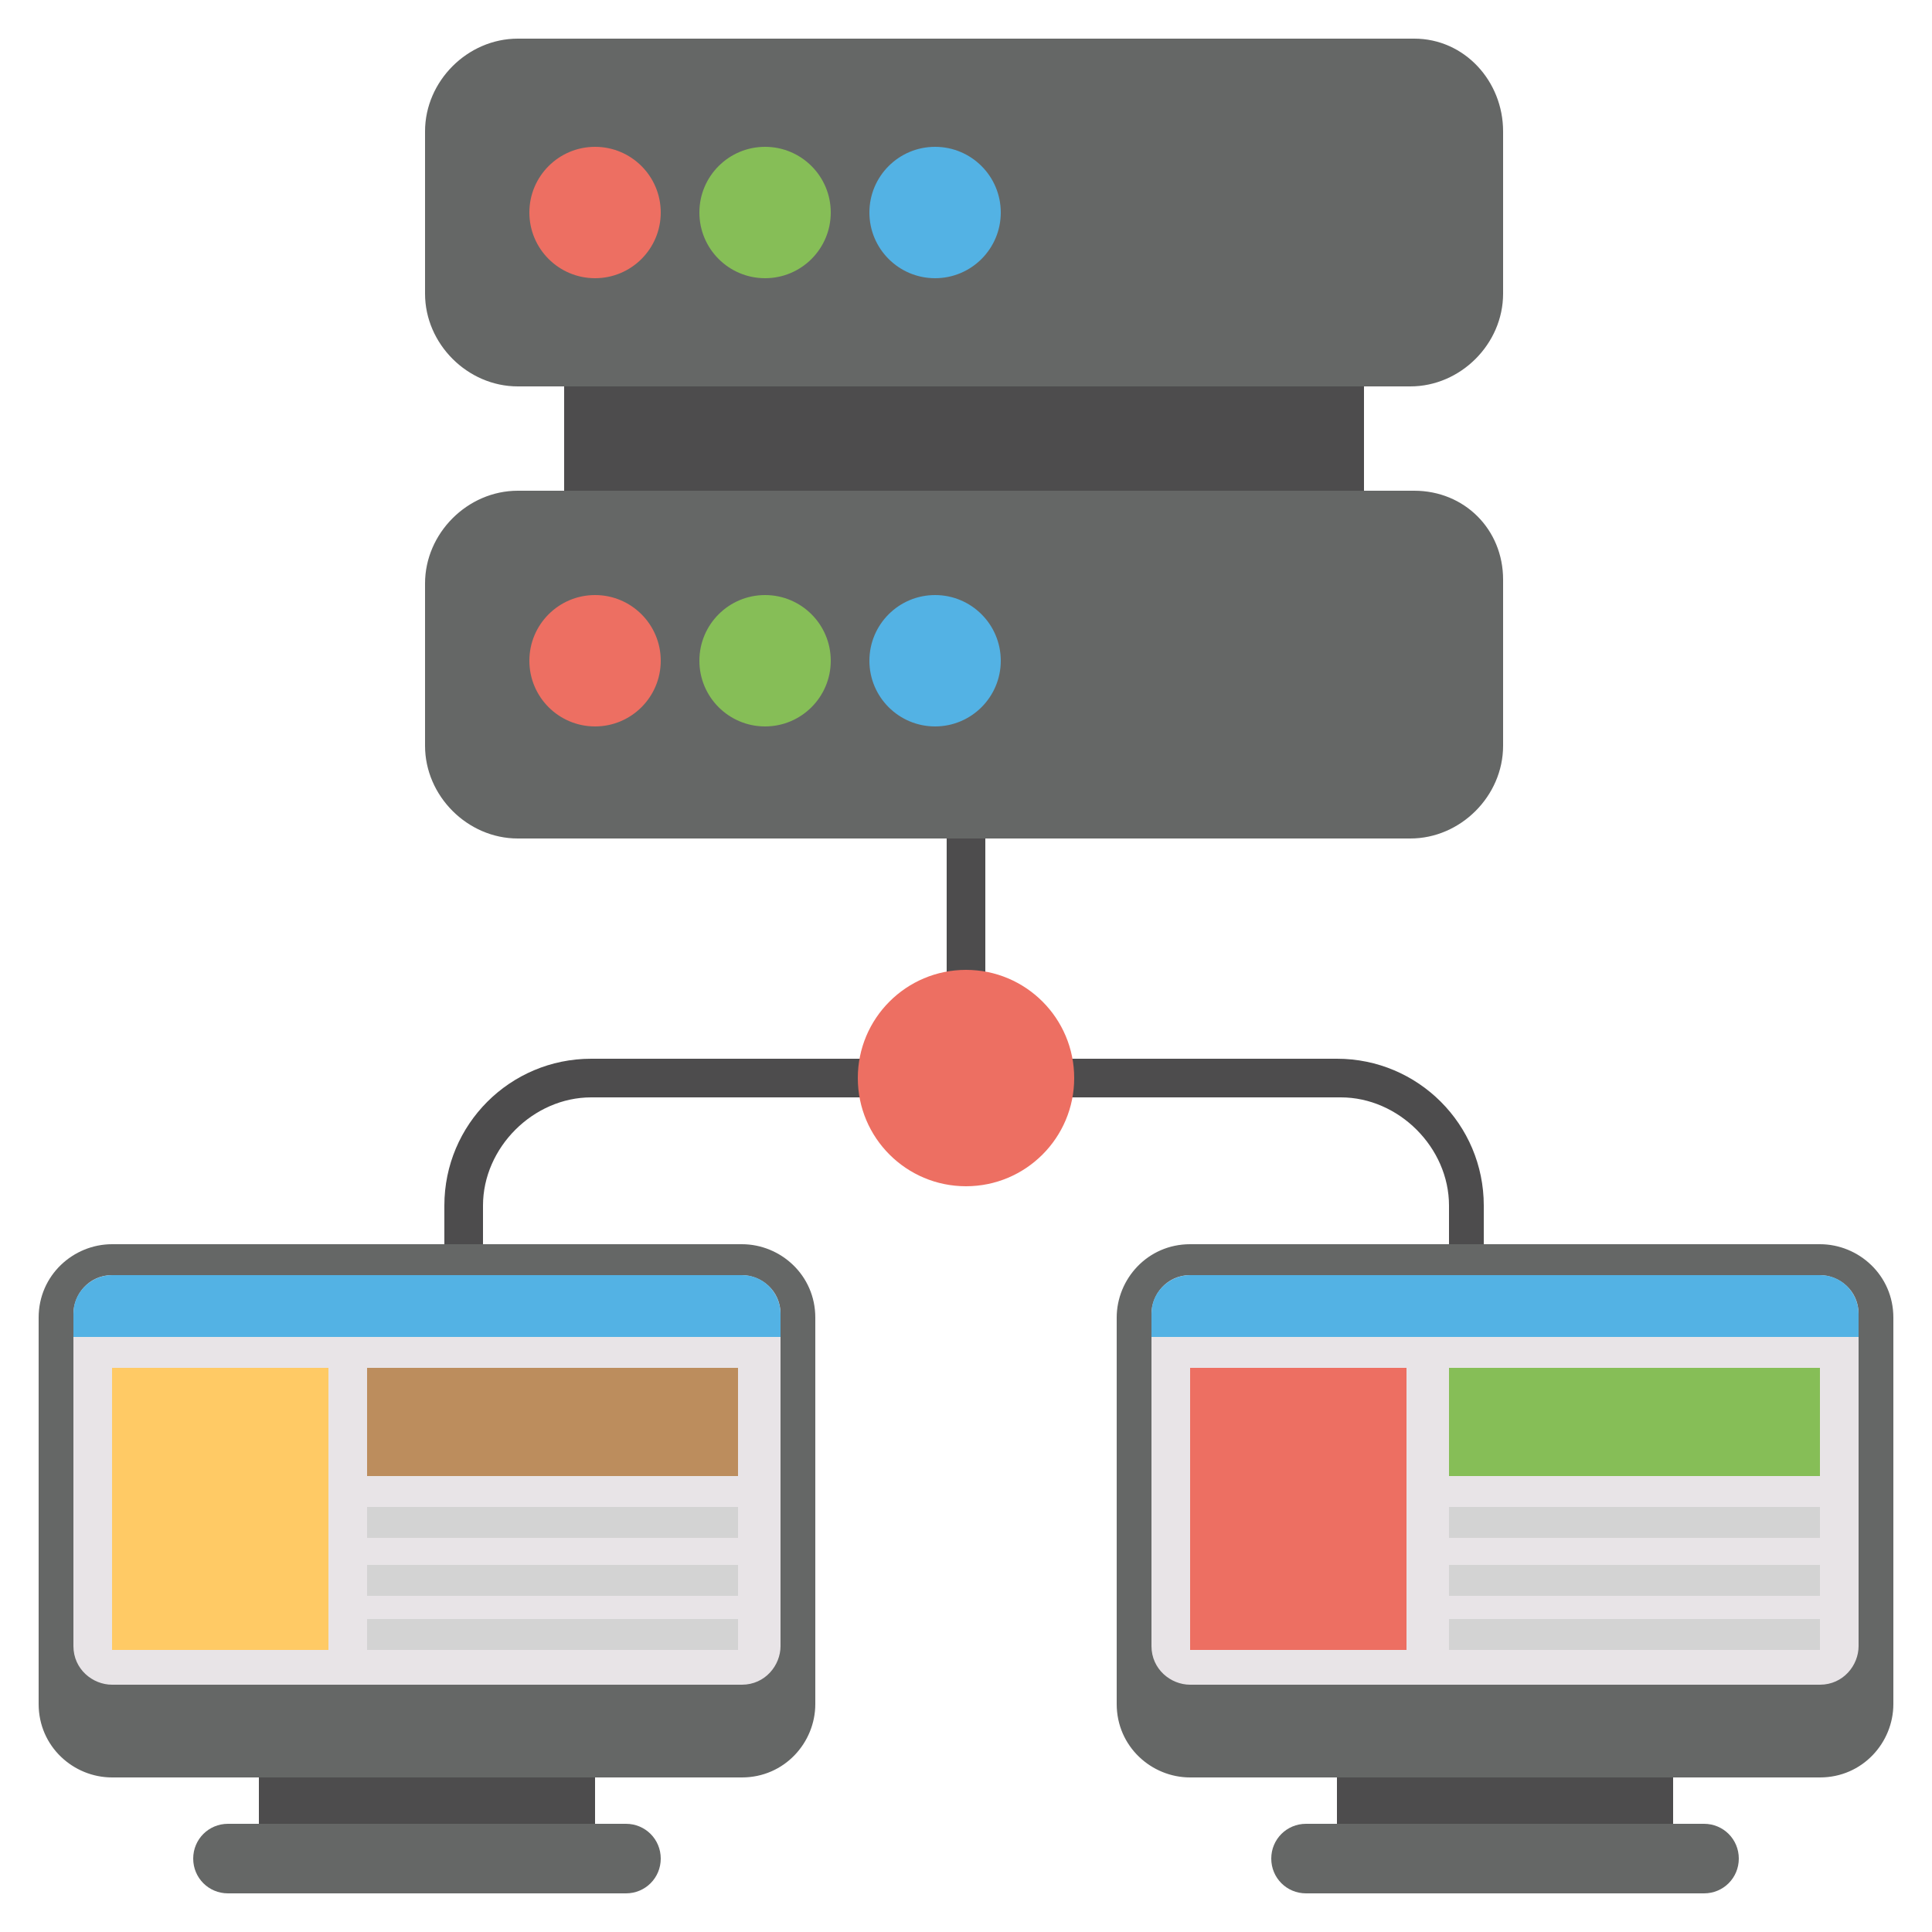
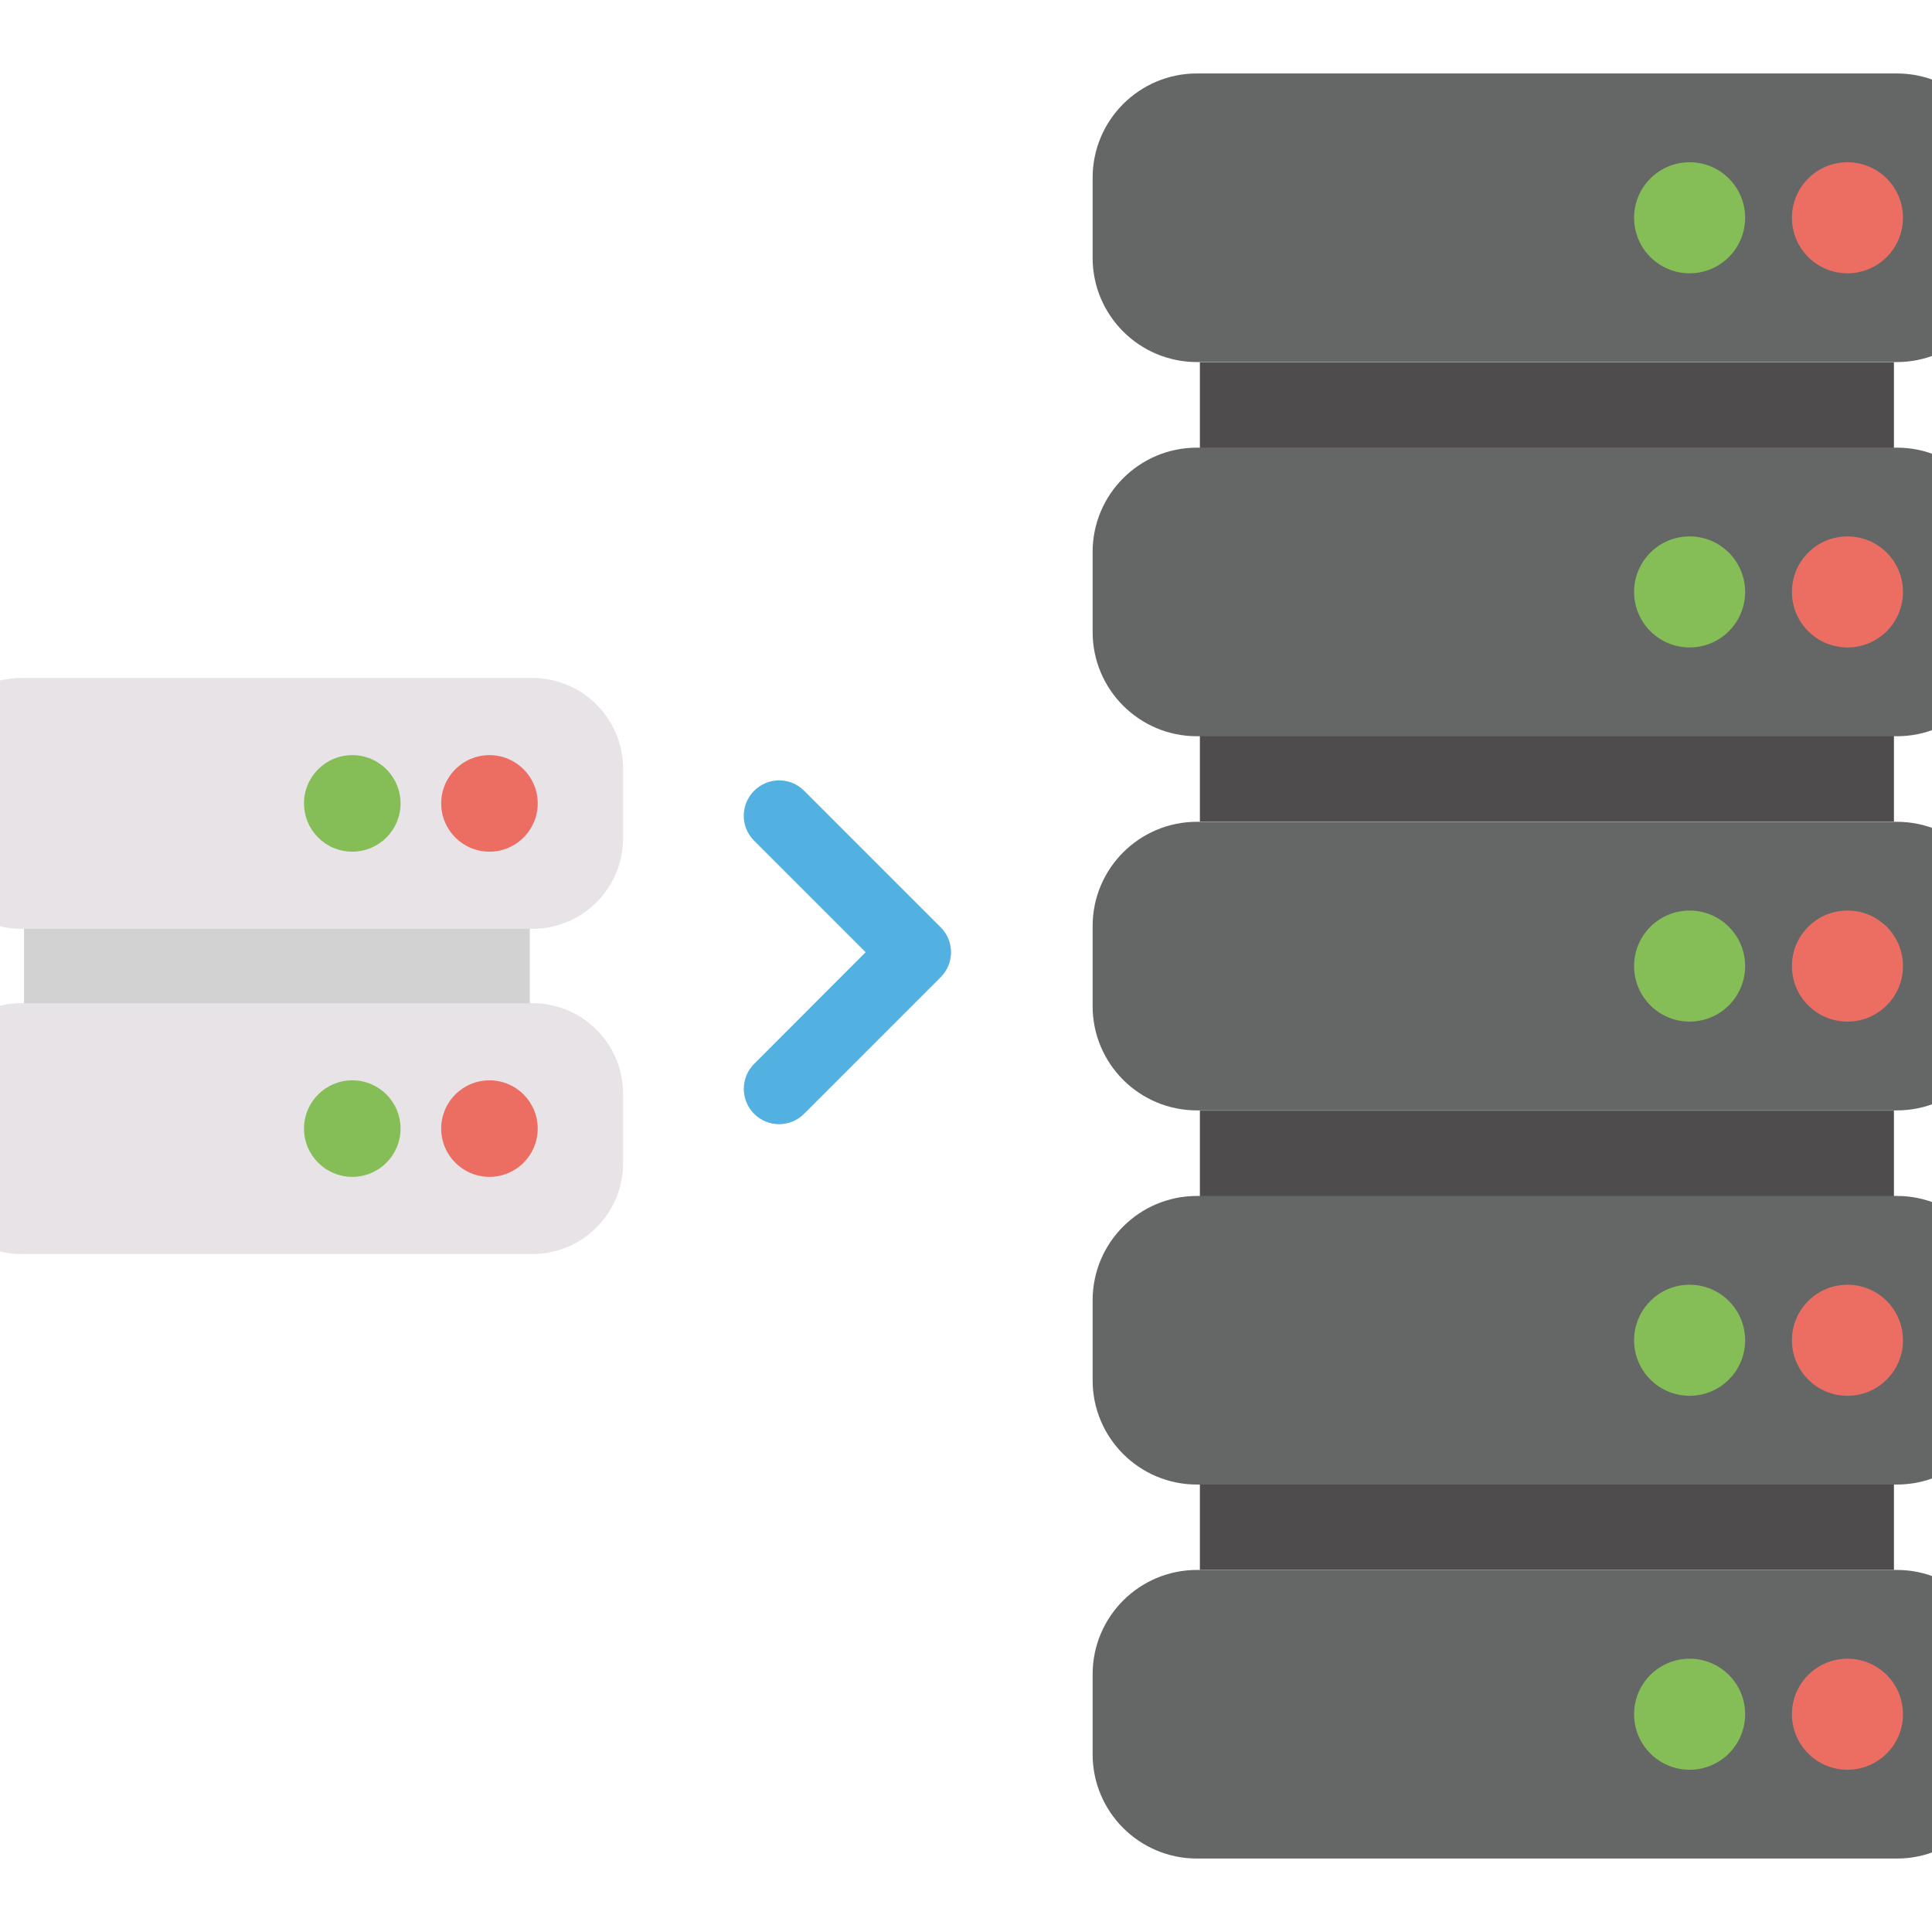
- <svg xmlns="http://www.w3.org/2000/svg" id="Layer_1" style="enable-background:new 0 0 50 50;" version="1.1" viewBox="0 0 50 50" xml:space="preserve">
-   <style type="text/css">
- 	.st0{fill:#4D4C4D;}
- 	.st1{fill:#ED6F62;}
- 	.st2{fill:#656766;}
- 	.st3{fill:#E8E4E7;}
- 	.st4{fill:#53B2E4;}
- 	.st5{fill:#FFCA65;}
- 	.st6{fill:#BC8D5D;}
- 	.st7{fill:#D3D3D3;}
- 	.st8{fill:#86BE57;}
- </style>
-   <rect class="st0" height="4.5" width="20.7" x="14.6" y="9.4" />
-   <g>
-     <rect class="st0" height="10.7" width="1" x="24.5" y="17" />
-   </g>
-   <g>
-     <path class="st0" d="M38.5,36.3h-1v-5.1c0-1.5-1.3-2.8-2.8-2.8H15.3c-1.5,0-2.8,1.3-2.8,2.8v5.1h-1v-5.1c0-2.1,1.7-3.8,3.8-3.8   h19.3c2.1,0,3.8,1.7,3.8,3.8v5.1H38.5z" />
-   </g>
-   <circle class="st1" cx="25" cy="27.9" r="2.8" />
+ <svg xmlns="http://www.w3.org/2000/svg" enable-background="new 0 0 50 50" id="Layer_1" version="1.1" viewBox="0 0 50 50" xml:space="preserve">
  <g>
    <g>
-       <rect class="st0" height="1.5" width="8.7" x="6.7" y="45.8" />
-       <path class="st2" d="M16.2,47.2H5.9c-0.5,0-0.9,0.4-0.9,0.9l0,0C5,48.6,5.4,49,5.9,49h10.3c0.5,0,0.9-0.4,0.9-0.9l0,0    C17.1,47.6,16.7,47.2,16.2,47.2z" />
-       <path class="st2" d="M19.2,32.2H2.9c-1,0-1.9,0.8-1.9,1.9v10C1,45.2,1.9,46,2.9,46h16.3c1.1,0,1.9-0.9,1.9-1.9v-10    C21.1,33,20.2,32.2,19.2,32.2z" />
+       <rect fill="#D2D2D2" height="8.416" width="13.09" x="0.622" y="20.792" />
+       <g>
+         <path d="M0.556,24.038h13.222c1.296,0,2.347-1.051,2.347-2.347v-1.798     c0-1.296-1.051-2.347-2.347-2.347H0.556c-1.296,0-2.347,1.051-2.347,2.347v1.798     C-1.791,22.987-0.74,24.038,0.556,24.038z" fill="#E7E3E6" />
+         <path d="M0.556,32.454h13.222c1.296,0,2.347-1.051,2.347-2.347v-1.798     c0-1.296-1.051-2.347-2.347-2.347H0.556c-1.296,0-2.347,1.051-2.347,2.347l0,1.798     C-1.791,31.403-0.74,32.454,0.556,32.454z" fill="#E7E3E6" />
+       </g>
+       <g>
+         <circle cx="12.667" cy="29.208" fill="#EC6E62" r="1.249" />
+         <circle cx="9.117" cy="29.208" fill="#85BD57" r="1.249" />
+       </g>
+       <g>
+         <circle cx="12.667" cy="20.792" fill="#EC6E62" r="1.249" />
+         <circle cx="9.117" cy="20.792" fill="#85BD57" r="1.249" />
+       </g>
    </g>
-     <path class="st3" d="M2.9,43.6c-0.5,0-1-0.4-1-1V34c0-0.5,0.4-1,1-1h16.3c0.5,0,1,0.4,1,1v8.6c0,0.5-0.4,1-1,1H2.9z" />
-     <path class="st4" d="M20.2,34.6V34c0-0.5-0.4-1-1-1H2.9c-0.5,0-1,0.4-1,1v0.6H20.2z" />
-     <rect class="st5" height="7.3" width="5.6" x="2.9" y="35.4" />
-     <rect class="st6" height="2.8" width="9.6" x="9.5" y="35.4" />
-     <rect class="st7" height="0.8" width="9.6" x="9.5" y="39" />
-     <rect class="st7" height="0.8" width="9.6" x="9.5" y="40.5" />
-     <rect class="st7" height="0.8" width="9.6" x="9.5" y="41.9" />
    <g>
-       <rect class="st0" height="1.5" width="8.7" x="34.6" y="45.8" />
-       <path class="st2" d="M44.1,47.2H33.8c-0.5,0-0.9,0.4-0.9,0.9l0,0c0,0.5,0.4,0.9,0.9,0.9h10.3c0.5,0,0.9-0.4,0.9-0.9l0,0    C45,47.6,44.6,47.2,44.1,47.2z" />
-       <path class="st2" d="M47.1,32.2H30.8c-1.1,0-1.9,0.9-1.9,1.9v10c0,1.1,0.9,1.9,1.9,1.9h16.3c1.1,0,1.9-0.9,1.9-1.9v-10    C49,33,48.1,32.2,47.1,32.2z" />
+       <rect fill="#4E4C4D" height="11.888" width="17.962" x="31.053" y="28.742" />
+       <path d="M30.977,28.737h18.114c1.491,0,2.7-1.209,2.7-2.7v-2.069    c0-1.491-1.209-2.7-2.7-2.7H30.977c-1.491,0-2.7,1.209-2.7,2.7v2.069    C28.276,27.528,29.485,28.737,30.977,28.737z" fill="#656766" />
+       <path d="M30.977,38.42h18.114c1.491,0,2.7-1.209,2.7-2.7v-2.069    c0-1.491-1.209-2.7-2.7-2.7H30.977c-1.491,0-2.7,1.209-2.7,2.7v2.069    C28.276,37.211,29.485,38.42,30.977,38.42z" fill="#656766" />
+       <path d="M30.977,48.099h18.114c1.491,0,2.7-1.209,2.7-2.7v-2.069    c0-1.491-1.209-2.7-2.7-2.7H30.977c-1.491,0-2.7,1.209-2.7,2.7v2.069    C28.276,46.89,29.485,48.099,30.977,48.099z" fill="#656766" />
+       <g>
+         <circle cx="47.812" cy="44.364" fill="#EC6E62" r="1.437" />
+         <circle cx="43.727" cy="44.364" fill="#85BD57" r="1.437" />
+       </g>
+       <g>
+         <circle cx="47.812" cy="34.686" fill="#EC6E62" r="1.437" />
+         <circle cx="43.727" cy="34.686" fill="#85BD57" r="1.437" />
+       </g>
+       <g>
+         <circle cx="47.812" cy="25.002" fill="#EC6E62" r="1.437" />
+         <circle cx="43.727" cy="25.002" fill="#85BD57" r="1.437" />
+       </g>
+       <rect fill="#4E4C4D" height="11.888" width="17.962" x="31.053" y="9.375" />
+       <path d="M30.977,9.37h18.114c1.491,0,2.7-1.209,2.7-2.7V4.601    c0-1.491-1.209-2.7-2.7-2.7H30.977c-1.491,0-2.7,1.209-2.7,2.7V6.67    C28.276,8.161,29.485,9.37,30.977,9.37z" fill="#656766" />
+       <path d="M30.977,19.054h18.114c1.491,0,2.7-1.209,2.7-2.7v-2.069    c0-1.491-1.209-2.7-2.7-2.7H30.977c-1.491,0-2.7,1.209-2.7,2.7v2.069    C28.276,17.845,29.485,19.054,30.977,19.054z" fill="#656766" />
+       <g>
+         <circle cx="47.812" cy="15.319" fill="#EC6E62" r="1.437" />
+         <circle cx="43.727" cy="15.319" fill="#85BD57" r="1.437" />
+       </g>
+       <g>
+         <circle cx="47.812" cy="5.636" fill="#EC6E62" r="1.437" />
+         <circle cx="43.727" cy="5.636" fill="#85BD57" r="1.437" />
+       </g>
    </g>
-     <path class="st3" d="M30.8,43.6c-0.5,0-1-0.4-1-1V34c0-0.5,0.4-1,1-1h16.3c0.5,0,1,0.4,1,1v8.6c0,0.5-0.4,1-1,1H30.8z" />
-     <path class="st4" d="M48.1,34.6V34c0-0.5-0.4-1-1-1H30.8c-0.5,0-1,0.4-1,1v0.6H48.1z" />
-     <rect class="st1" height="7.3" width="5.6" x="30.8" y="35.4" />
-     <rect class="st8" height="2.8" width="9.6" x="37.5" y="35.4" />
-     <rect class="st7" height="0.8" width="9.6" x="37.5" y="39" />
-     <rect class="st7" height="0.8" width="9.6" x="37.5" y="40.5" />
-     <rect class="st7" height="0.8" width="9.6" x="37.5" y="41.9" />
-   </g>
-   <path class="st2" d="M36.6,1H13.4C12.1,1,11,2.1,11,3.4v4.2c0,1.3,1.1,2.4,2.4,2.4h23.1c1.3,0,2.4-1.1,2.4-2.4V3.4  C38.9,2.1,37.9,1,36.6,1z" />
-   <g>
-     <circle class="st1" cx="15.4" cy="5.5" r="1.7" />
-     <circle class="st8" cx="19.8" cy="5.5" r="1.7" />
-     <circle class="st4" cx="24.2" cy="5.5" r="1.7" />
-   </g>
-   <path class="st2" d="M36.6,12.7H13.4c-1.3,0-2.4,1.1-2.4,2.4v4.2c0,1.3,1.1,2.4,2.4,2.4h23.1c1.3,0,2.4-1.1,2.4-2.4V15  C38.9,13.7,37.9,12.7,36.6,12.7z" />
-   <g>
-     <circle class="st1" cx="15.4" cy="17.1" r="1.7" />
-     <circle class="st8" cx="19.8" cy="17.1" r="1.7" />
-     <circle class="st4" cx="24.2" cy="17.1" r="1.7" />
+     <path d="M24.345,25.29l-3.536,3.536c-0.357,0.357-0.935,0.357-1.292-0l0,0   c-0.357-0.357-0.357-0.935-0.001-1.292l2.886-2.89l-2.886-2.886c-0.356-0.356-0.357-0.934-0.001-1.291   l0.002-0.002c0.357-0.358,0.936-0.359,1.293-0.001l3.534,3.534   C24.702,24.354,24.702,24.933,24.345,25.29z" fill="#53B1E2" />
  </g>
</svg>
